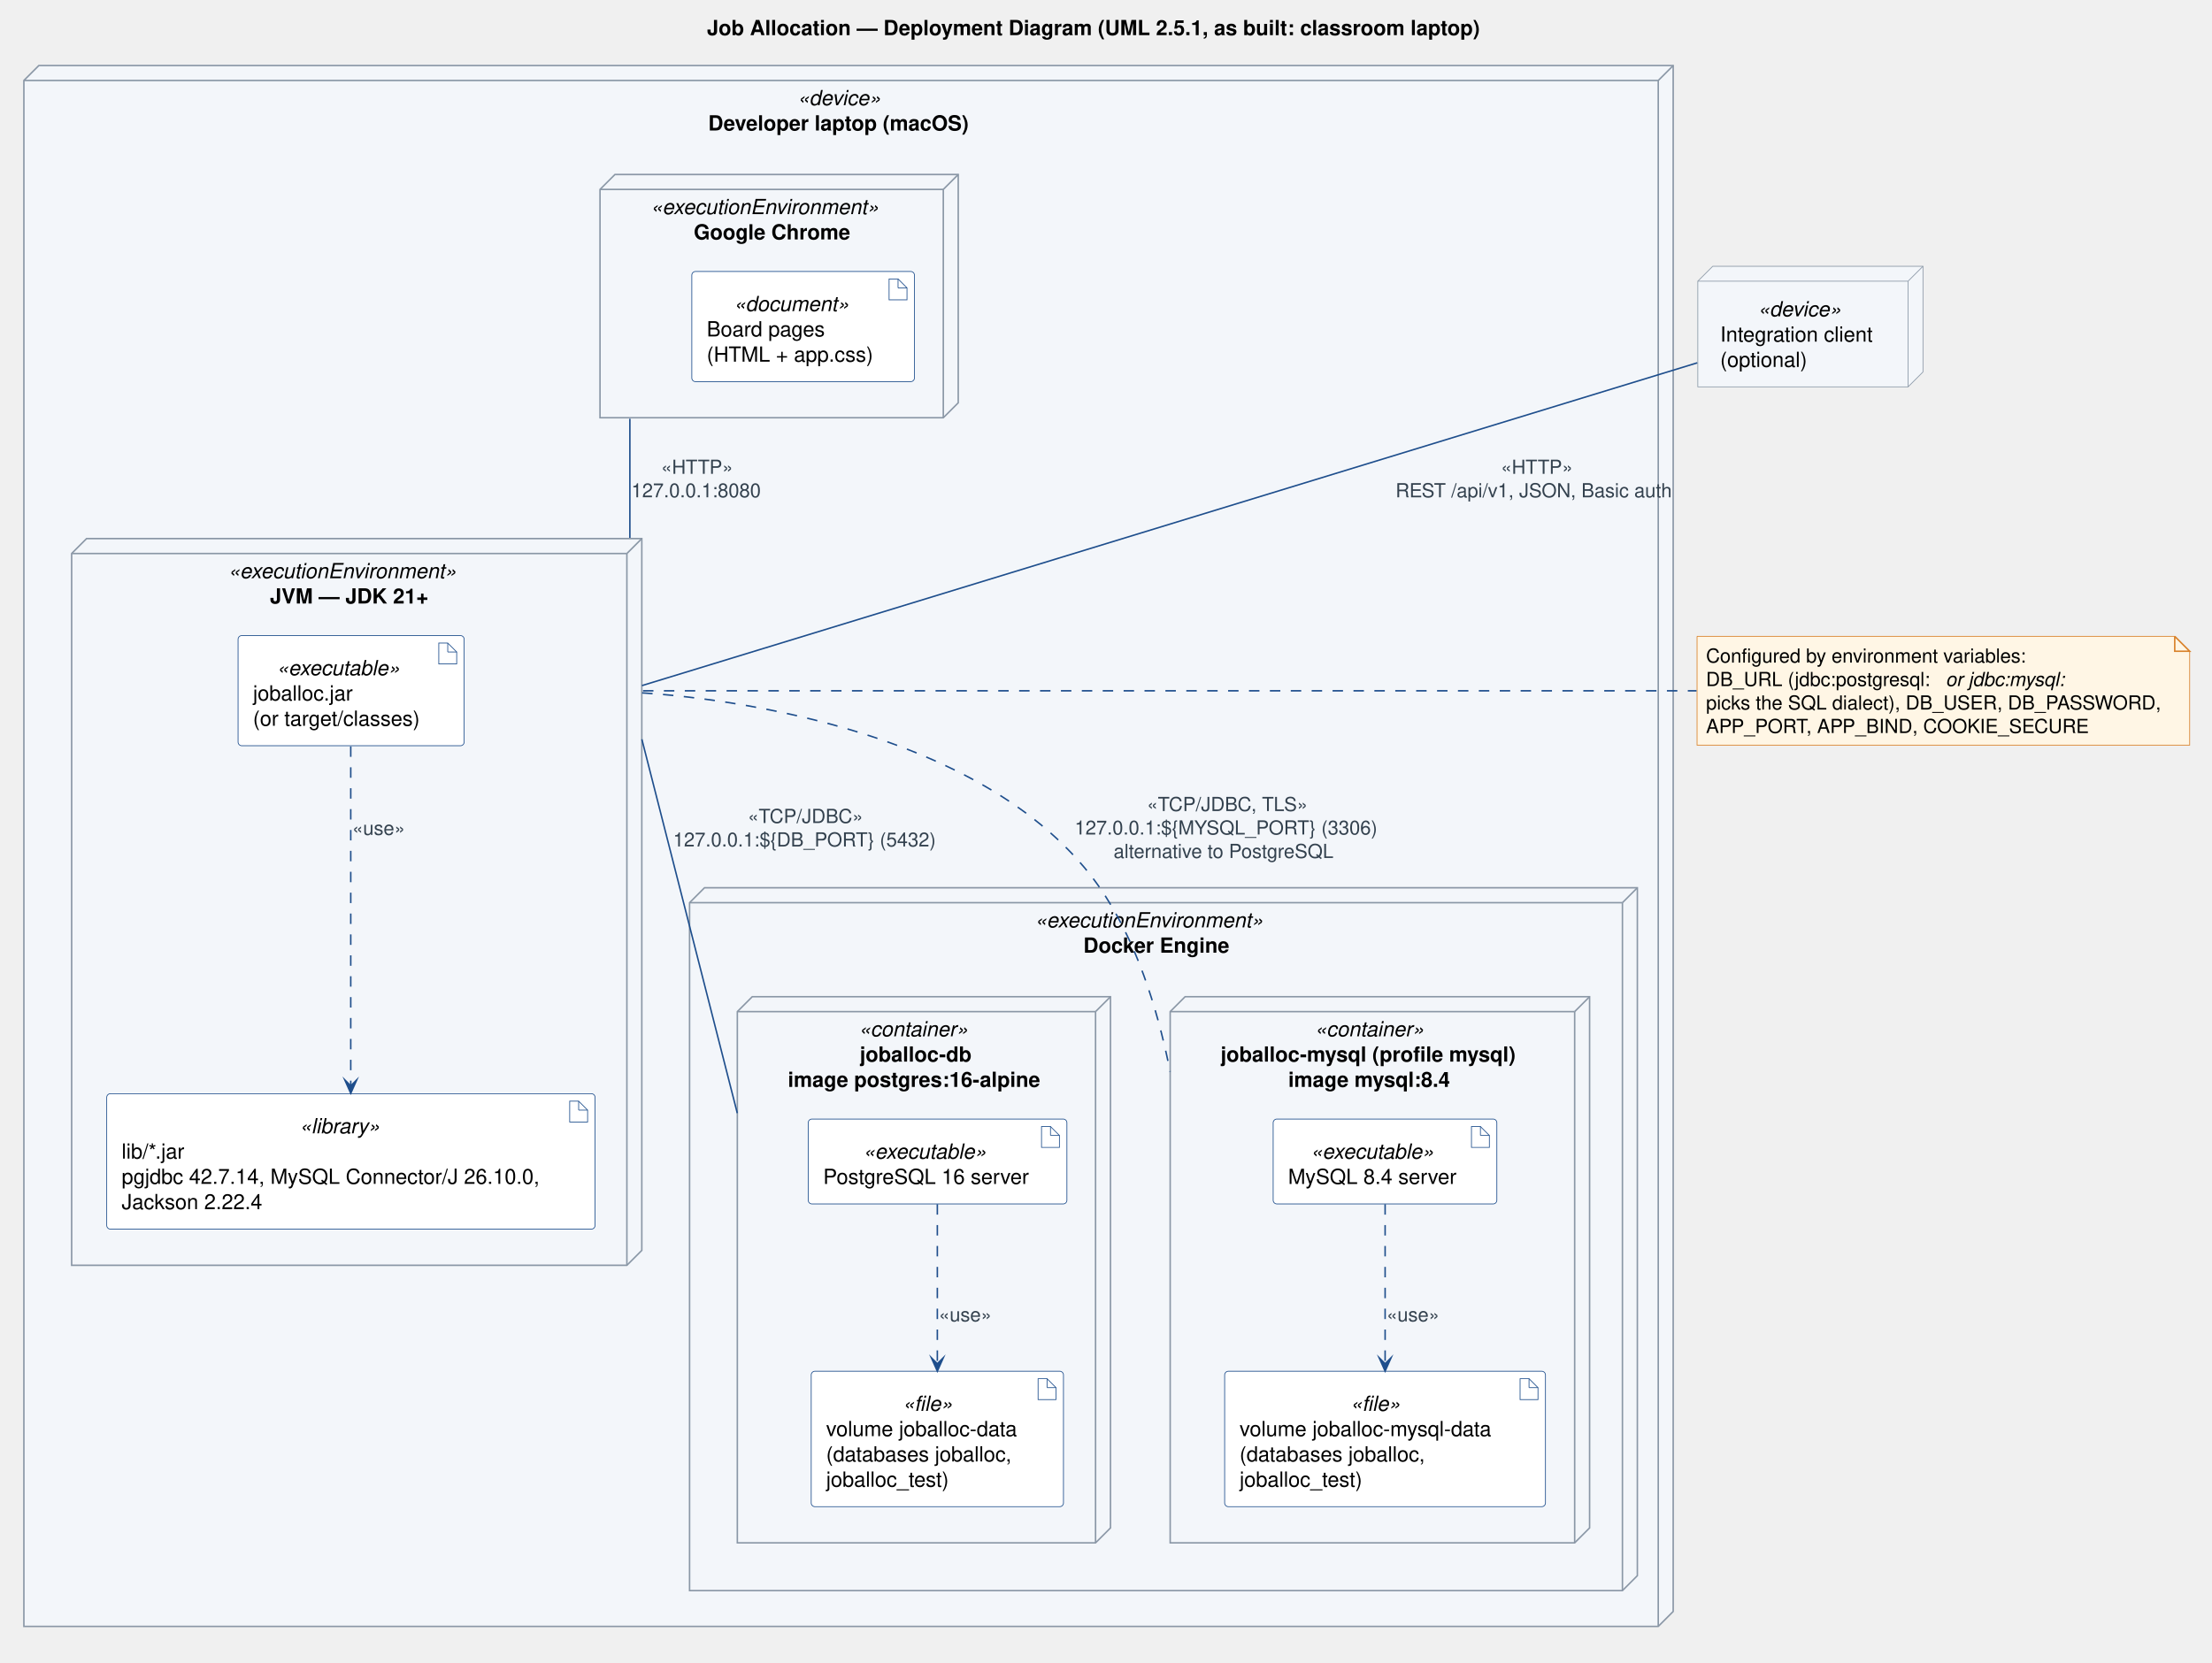
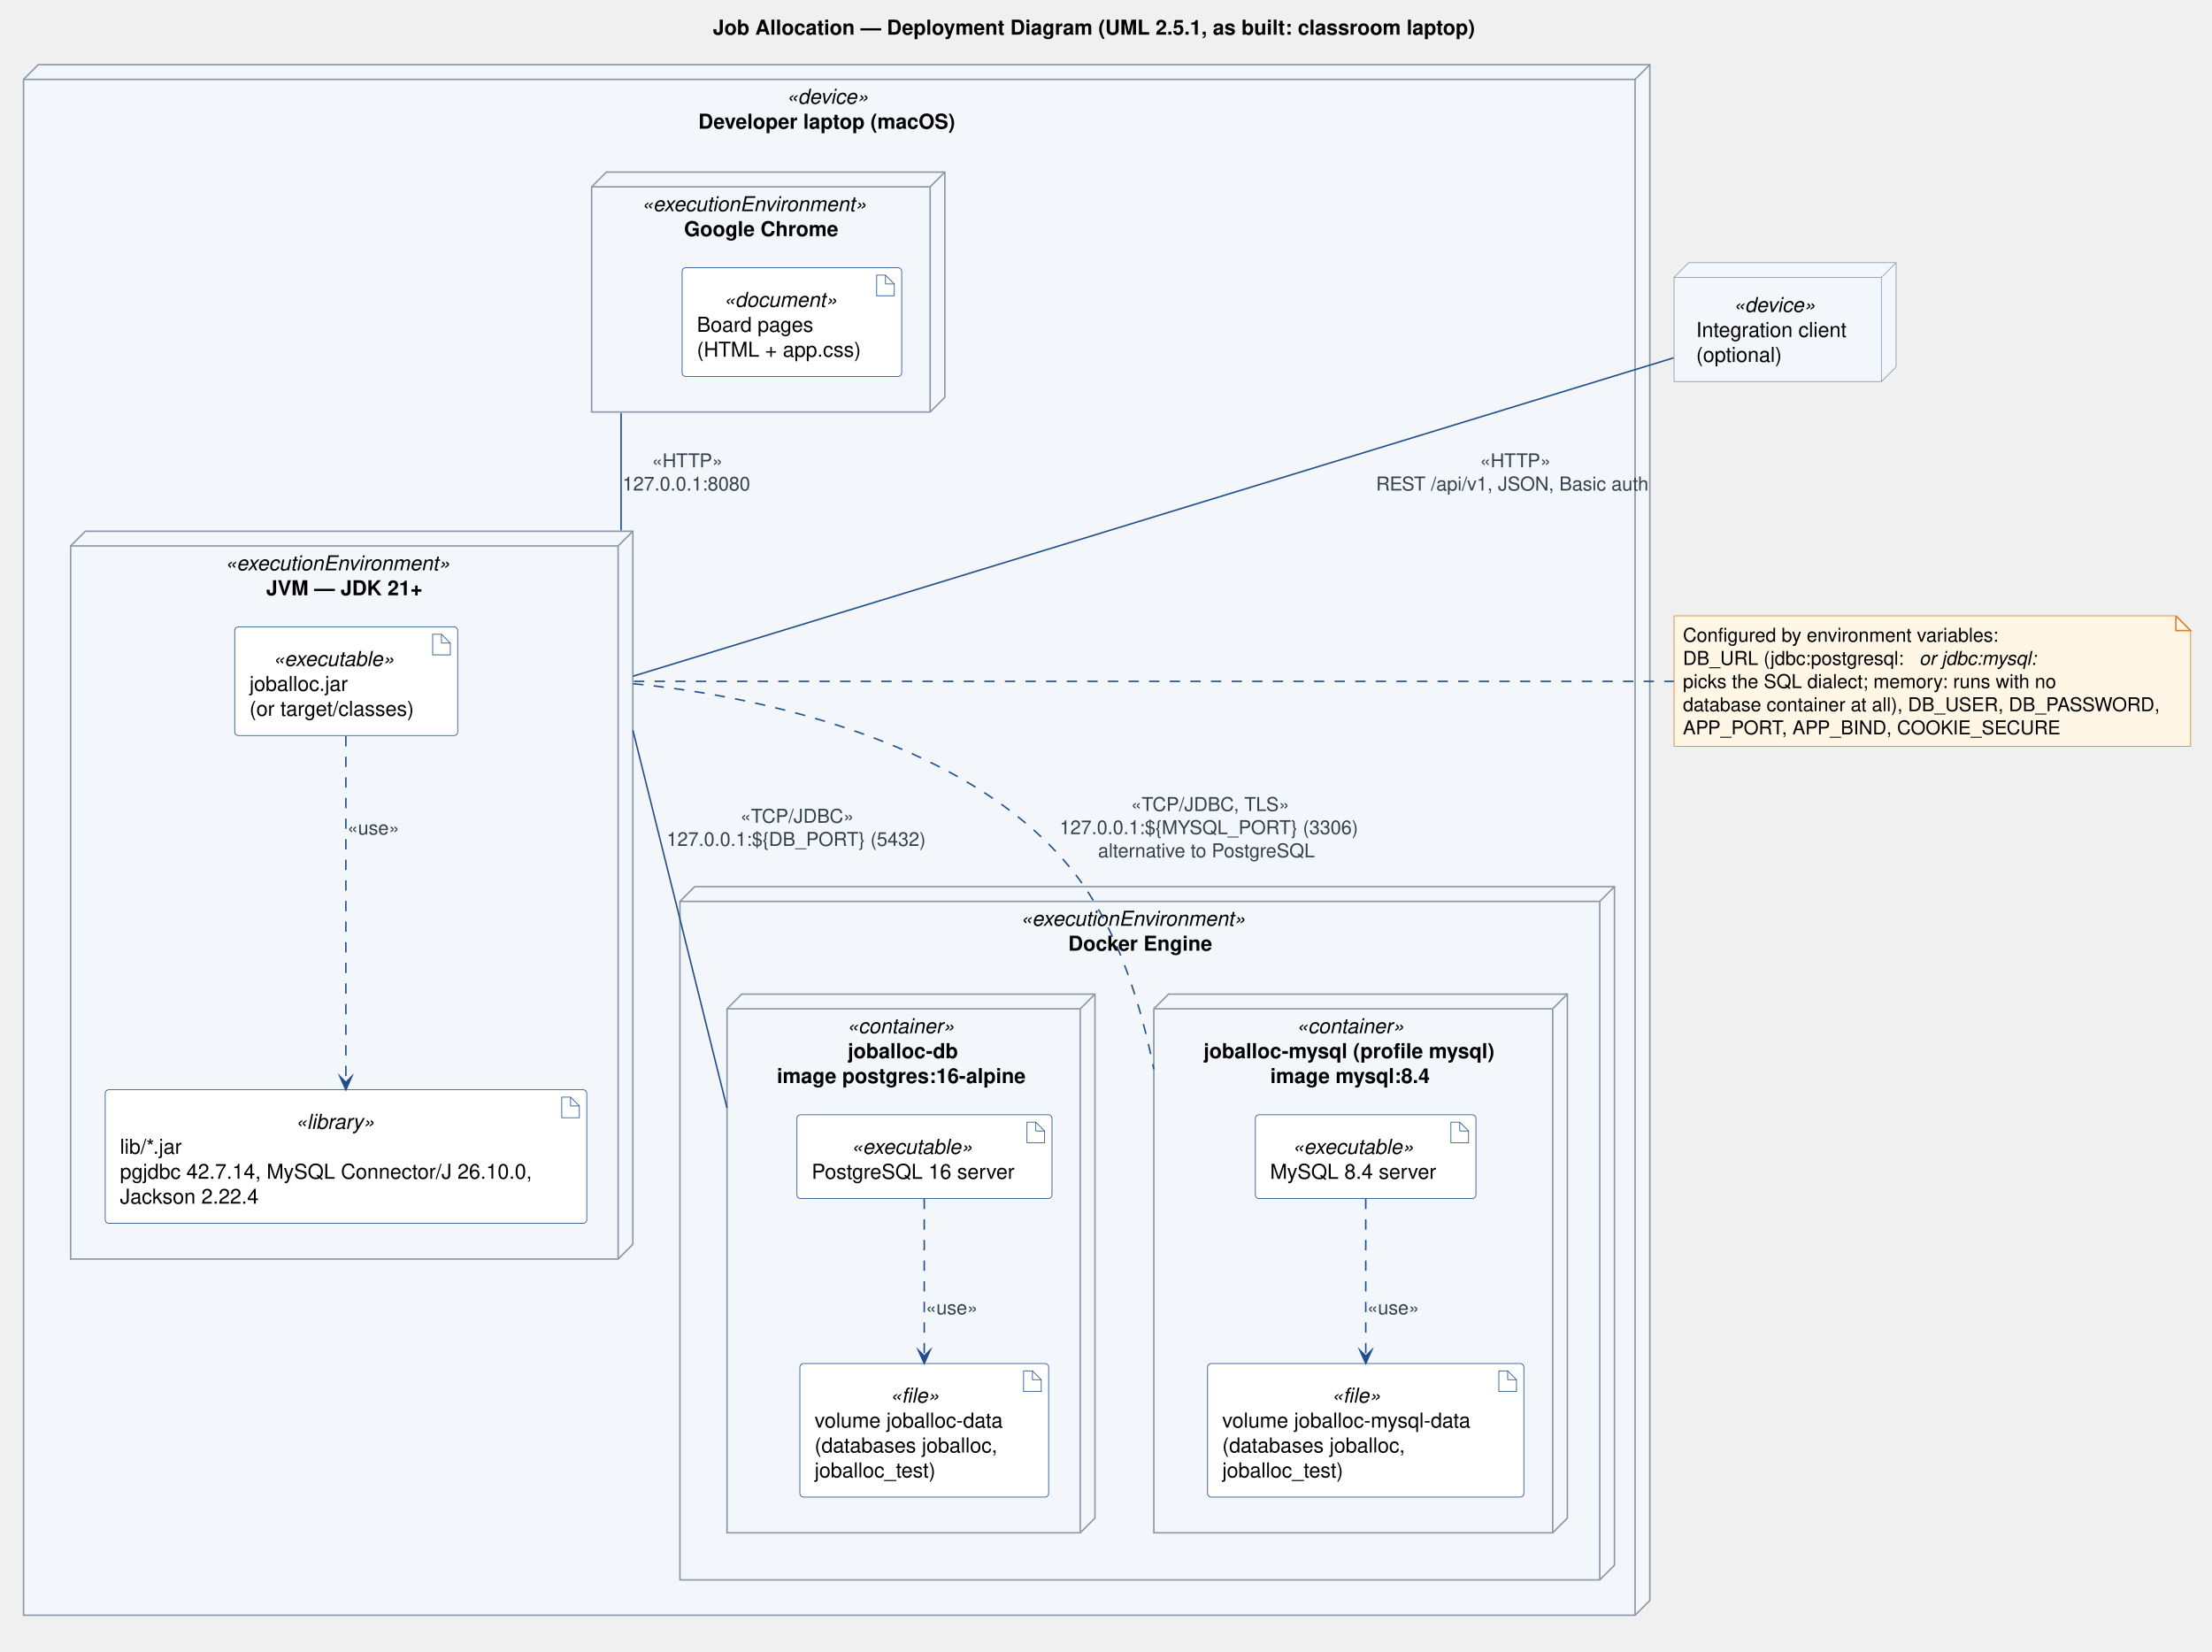
- <svg xmlns="http://www.w3.org/2000/svg" version="1.1" data-diagram-type="DESCRIPTION" style="width:1482px;height:1114px;background:#FFFFFF;" width="1482px" height="1114px" viewBox="0 0 1482 1114" zoomAndPan="magnify" preserveAspectRatio="none" contentStyleType="text/css">
+ <svg xmlns="http://www.w3.org/2000/svg" version="1.1" data-diagram-type="DESCRIPTION" style="width:1503px;height:1122px;background:#FFFFFF;" width="1503px" height="1122px" viewBox="0 0 1503 1122" zoomAndPan="magnify" preserveAspectRatio="none" contentStyleType="text/css">
  <defs />
  <g font-family="sans-serif" lengthAdjust="spacing">
    <g class="title" data-source-line="5">
-       <text x="473.64" y="23.563" fill="#000" font-size="14" textLength="527.755" font-weight="700" font-family="Helvetica">Job Allocation — Deployment Diagram (UML 2.5.1, as built: classroom laptop)</text>
+       <text x="484.351" y="23.563" fill="#000" font-size="14" textLength="527.755" font-weight="700" font-family="Helvetica">Job Allocation — Deployment Diagram (UML 2.5.1, as built: classroom laptop)</text>
    </g>
    <g class="cluster" data-qualified-name="MAC" id="ent0001" data-source-line="7">
-       <polygon points="16,53.939,26,43.939,1121,43.939,1121,1079.939,1111,1089.939,16,1089.939,16,53.939" fill="#F3F6FA" style="stroke:#8A97A6;stroke-width:1;stroke-linejoin:miter;stroke-miterlimit:10;" />
+       <polygon points="16,53.939,26,43.939,1121,43.939,1121,1087.439,1111,1097.439,16,1097.439,16,53.939" fill="#F3F6FA" style="stroke:#8A97A6;stroke-width:1;stroke-linejoin:miter;stroke-miterlimit:10;" />
      <line x1="1111" y1="53.939" x2="1121" y2="43.939" style="stroke:#8A97A6;stroke-width:1;" />
      <line x1="16" y1="53.939" x2="1111" y2="53.939" style="stroke:#8A97A6;stroke-width:1;" />
-       <line x1="1111" y1="53.939" x2="1111" y2="1089.939" style="stroke:#8A97A6;stroke-width:1;" />
+       <line x1="1111" y1="53.939" x2="1111" y2="1097.439" style="stroke:#8A97A6;stroke-width:1;" />
      <text x="534.357" y="70.502" fill="#000" font-size="14" textLength="60.286" font-style="italic" font-family="Helvetica">«device»</text>
      <text x="474.501" y="87.441" fill="#000" font-size="14" textLength="179.997" font-weight="700" font-family="Helvetica">Developer laptop (macOS)</text>
    </g>
    <g class="cluster" data-qualified-name="MAC.BROWSER" id="ent0002" data-source-line="8">
      <polygon points="402,126.939,412,116.939,642,116.939,642,269.939,632,279.939,402,279.939,402,126.939" fill="#F3F6FA" style="stroke:#8A97A6;stroke-width:1;stroke-linejoin:miter;stroke-miterlimit:10;" />
      <line x1="632" y1="126.939" x2="642" y2="116.939" style="stroke:#8A97A6;stroke-width:1;" />
      <line x1="402" y1="126.939" x2="632" y2="126.939" style="stroke:#8A97A6;stroke-width:1;" />
      <line x1="632" y1="126.939" x2="632" y2="279.939" style="stroke:#8A97A6;stroke-width:1;" />
      <text x="435.921" y="143.502" fill="#000" font-size="14" textLength="164.158" font-style="italic" font-family="Helvetica">«executionEnvironment»</text>
      <text x="464.775" y="160.441" fill="#000" font-size="14" textLength="106.449" font-weight="700" font-family="Helvetica">Google Chrome</text>
    </g>
    <g class="cluster" data-qualified-name="MAC.JVM" id="ent0004" data-source-line="11">
-       <polygon points="48,370.939,58,360.939,430,360.939,430,837.939,420,847.939,48,847.939,48,370.939" fill="#F3F6FA" style="stroke:#8A97A6;stroke-width:1;stroke-linejoin:miter;stroke-miterlimit:10;" />
+       <polygon points="48,370.939,58,360.939,430,360.939,430,845.439,420,855.439,48,855.439,48,370.939" fill="#F3F6FA" style="stroke:#8A97A6;stroke-width:1;stroke-linejoin:miter;stroke-miterlimit:10;" />
      <line x1="420" y1="370.939" x2="430" y2="360.939" style="stroke:#8A97A6;stroke-width:1;" />
      <line x1="48" y1="370.939" x2="420" y2="370.939" style="stroke:#8A97A6;stroke-width:1;" />
-       <line x1="420" y1="370.939" x2="420" y2="847.939" style="stroke:#8A97A6;stroke-width:1;" />
+       <line x1="420" y1="370.939" x2="420" y2="855.439" style="stroke:#8A97A6;stroke-width:1;" />
      <text x="152.921" y="387.502" fill="#000" font-size="14" textLength="164.158" font-style="italic" font-family="Helvetica">«executionEnvironment»</text>
      <text x="180.829" y="404.441" fill="#000" font-size="14" textLength="108.343" font-weight="700" font-family="Helvetica">JVM — JDK 21+</text>
    </g>
    <g class="cluster" data-qualified-name="MAC.DOCKER" id="ent0008" data-source-line="16">
-       <polygon points="462,604.939,472,594.939,1097,594.939,1097,1055.939,1087,1065.939,462,1065.939,462,604.939" fill="#F3F6FA" style="stroke:#8A97A6;stroke-width:1;stroke-linejoin:miter;stroke-miterlimit:10;" />
-       <line x1="1087" y1="604.939" x2="1097" y2="594.939" style="stroke:#8A97A6;stroke-width:1;" />
-       <line x1="462" y1="604.939" x2="1087" y2="604.939" style="stroke:#8A97A6;stroke-width:1;" />
-       <line x1="1087" y1="604.939" x2="1087" y2="1065.939" style="stroke:#8A97A6;stroke-width:1;" />
-       <text x="693.421" y="621.502" fill="#000" font-size="14" textLength="164.158" font-style="italic" font-family="Helvetica">«executionEnvironment»</text>
-       <text x="725.837" y="638.441" fill="#000" font-size="14" textLength="99.326" font-weight="700" font-family="Helvetica">Docker Engine</text>
+       <polygon points="462,612.439,472,602.439,1097,602.439,1097,1063.439,1087,1073.439,462,1073.439,462,612.439" fill="#F3F6FA" style="stroke:#8A97A6;stroke-width:1;stroke-linejoin:miter;stroke-miterlimit:10;" />
+       <line x1="1087" y1="612.439" x2="1097" y2="602.439" style="stroke:#8A97A6;stroke-width:1;" />
+       <line x1="462" y1="612.439" x2="1087" y2="612.439" style="stroke:#8A97A6;stroke-width:1;" />
+       <line x1="1087" y1="612.439" x2="1087" y2="1073.439" style="stroke:#8A97A6;stroke-width:1;" />
+       <text x="693.421" y="629.002" fill="#000" font-size="14" textLength="164.158" font-style="italic" font-family="Helvetica">«executionEnvironment»</text>
+       <text x="725.837" y="645.941" fill="#000" font-size="14" textLength="99.326" font-weight="700" font-family="Helvetica">Docker Engine</text>
    </g>
    <g class="cluster" data-qualified-name="MAC.DOCKER.PGC" id="ent0009" data-source-line="17">
-       <polygon points="494,677.939,504,667.939,744,667.939,744,1023.939,734,1033.939,494,1033.939,494,677.939" fill="#F3F6FA" style="stroke:#8A97A6;stroke-width:1;stroke-linejoin:miter;stroke-miterlimit:10;" />
-       <line x1="734" y1="677.939" x2="744" y2="667.939" style="stroke:#8A97A6;stroke-width:1;" />
-       <line x1="494" y1="677.939" x2="734" y2="677.939" style="stroke:#8A97A6;stroke-width:1;" />
-       <line x1="734" y1="677.939" x2="734" y2="1033.939" style="stroke:#8A97A6;stroke-width:1;" />
-       <text x="575.399" y="694.502" fill="#000" font-size="14" textLength="79.201" font-style="italic" font-family="Helvetica">«container»</text>
-       <text x="576.028" y="711.441" fill="#000" font-size="14" textLength="77.943" font-weight="700" font-family="Helvetica">joballoc-db</text>
-       <text x="527.873" y="728.381" fill="#000" font-size="14" textLength="174.255" font-weight="700" font-family="Helvetica">image postgres:16-alpine</text>
+       <polygon points="494,685.439,504,675.439,744,675.439,744,1031.439,734,1041.439,494,1041.439,494,685.439" fill="#F3F6FA" style="stroke:#8A97A6;stroke-width:1;stroke-linejoin:miter;stroke-miterlimit:10;" />
+       <line x1="734" y1="685.439" x2="744" y2="675.439" style="stroke:#8A97A6;stroke-width:1;" />
+       <line x1="494" y1="685.439" x2="734" y2="685.439" style="stroke:#8A97A6;stroke-width:1;" />
+       <line x1="734" y1="685.439" x2="734" y2="1041.439" style="stroke:#8A97A6;stroke-width:1;" />
+       <text x="575.399" y="702.002" fill="#000" font-size="14" textLength="79.201" font-style="italic" font-family="Helvetica">«container»</text>
+       <text x="576.028" y="718.941" fill="#000" font-size="14" textLength="77.943" font-weight="700" font-family="Helvetica">joballoc-db</text>
+       <text x="527.873" y="735.881" fill="#000" font-size="14" textLength="174.255" font-weight="700" font-family="Helvetica">image postgres:16-alpine</text>
    </g>
    <g class="cluster" data-qualified-name="MAC.DOCKER.MYC" id="ent0013" data-source-line="22">
-       <polygon points="784,677.939,794,667.939,1065,667.939,1065,1023.939,1055,1033.939,784,1033.939,784,677.939" fill="#F3F6FA" style="stroke:#8A97A6;stroke-width:1;stroke-linejoin:miter;stroke-miterlimit:10;" />
-       <line x1="1055" y1="677.939" x2="1065" y2="667.939" style="stroke:#8A97A6;stroke-width:1;" />
-       <line x1="784" y1="677.939" x2="1055" y2="677.939" style="stroke:#8A97A6;stroke-width:1;" />
-       <line x1="1055" y1="677.939" x2="1055" y2="1033.939" style="stroke:#8A97A6;stroke-width:1;" />
-       <text x="880.899" y="694.502" fill="#000" font-size="14" textLength="79.201" font-style="italic" font-family="Helvetica">«container»</text>
-       <text x="817.79" y="711.441" fill="#000" font-size="14" textLength="205.42" font-weight="700" font-family="Helvetica">joballoc-mysql (profile mysql)</text>
-       <text x="863.102" y="728.381" fill="#000" font-size="14" textLength="114.796" font-weight="700" font-family="Helvetica">image mysql:8.4</text>
+       <polygon points="784,685.439,794,675.439,1065,675.439,1065,1031.439,1055,1041.439,784,1041.439,784,685.439" fill="#F3F6FA" style="stroke:#8A97A6;stroke-width:1;stroke-linejoin:miter;stroke-miterlimit:10;" />
+       <line x1="1055" y1="685.439" x2="1065" y2="675.439" style="stroke:#8A97A6;stroke-width:1;" />
+       <line x1="784" y1="685.439" x2="1055" y2="685.439" style="stroke:#8A97A6;stroke-width:1;" />
+       <line x1="1055" y1="685.439" x2="1055" y2="1041.439" style="stroke:#8A97A6;stroke-width:1;" />
+       <text x="880.899" y="702.002" fill="#000" font-size="14" textLength="79.201" font-style="italic" font-family="Helvetica">«container»</text>
+       <text x="817.79" y="718.941" fill="#000" font-size="14" textLength="205.42" font-weight="700" font-family="Helvetica">joballoc-mysql (profile mysql)</text>
+       <text x="863.102" y="735.881" fill="#000" font-size="14" textLength="114.796" font-weight="700" font-family="Helvetica">image mysql:8.4</text>
    </g>
    <g class="entity" data-qualified-name="MAC.BROWSER.PAGES" id="ent0003" data-source-line="9">
      <rect x="463.5" y="181.939" width="149.171" height="73.818" fill="#FFF" style="stroke:#1E4E8C;stroke-width:0.5;" rx="2.5" ry="2.5" />
      <polygon points="595.671,186.939,595.671,200.939,607.671,200.939,607.671,192.939,601.671,186.939,595.671,186.939" fill="#FFF" style="stroke:#1E4E8C;stroke-width:0.5;stroke-linejoin:miter;stroke-miterlimit:10;" />
      <line x1="601.671" y1="186.939" x2="601.671" y2="192.939" style="stroke:#1E4E8C;stroke-width:0.5;" />
      <line x1="607.671" y1="192.939" x2="601.671" y2="192.939" style="stroke:#1E4E8C;stroke-width:0.5;" />
      <text x="491.694" y="208.502" fill="#000" font-size="14" textLength="82.783" font-style="italic" font-family="Helvetica">«document»</text>
      <text x="473.5" y="225.441" fill="#000" font-size="14" textLength="83.768" font-family="Helvetica">Board pages</text>
      <text x="473.5" y="242.381" fill="#000" font-size="14" textLength="119.171" font-family="Helvetica">(HTML + app.css)</text>
    </g>
    <g class="entity" data-qualified-name="MAC.JVM.JAR" id="ent0005" data-source-line="12">
      <rect x="159.5" y="425.939" width="151.481" height="73.818" fill="#FFF" style="stroke:#1E4E8C;stroke-width:0.5;" rx="2.5" ry="2.5" />
      <polygon points="293.981,430.939,293.981,444.939,305.981,444.939,305.981,436.939,299.981,430.939,293.981,430.939" fill="#FFF" style="stroke:#1E4E8C;stroke-width:0.5;stroke-linejoin:miter;stroke-miterlimit:10;" />
      <line x1="299.981" y1="430.939" x2="299.981" y2="436.939" style="stroke:#1E4E8C;stroke-width:0.5;" />
      <line x1="305.981" y1="436.939" x2="299.981" y2="436.939" style="stroke:#1E4E8C;stroke-width:0.5;" />
      <text x="185.448" y="452.502" fill="#000" font-size="14" textLength="89.585" font-style="italic" font-family="Helvetica">«executable»</text>
      <text x="169.5" y="469.441" fill="#000" font-size="14" textLength="71.948" font-family="Helvetica">joballoc.jar</text>
      <text x="169.5" y="486.381" fill="#000" font-size="14" textLength="121.481" font-family="Helvetica">(or target/classes)</text>
    </g>
    <g class="entity" data-qualified-name="MAC.JVM.LIBS" id="ent0006" data-source-line="13">
-       <rect x="71.5" y="732.939" width="327.186" height="90.758" fill="#FFF" style="stroke:#1E4E8C;stroke-width:0.5;" rx="2.5" ry="2.5" />
-       <polygon points="381.686,737.939,381.686,751.939,393.686,751.939,393.686,743.939,387.686,737.939,381.686,737.939" fill="#FFF" style="stroke:#1E4E8C;stroke-width:0.5;stroke-linejoin:miter;stroke-miterlimit:10;" />
-       <line x1="387.686" y1="737.939" x2="387.686" y2="743.939" style="stroke:#1E4E8C;stroke-width:0.5;" />
-       <line x1="393.686" y1="743.939" x2="387.686" y2="743.939" style="stroke:#1E4E8C;stroke-width:0.5;" />
-       <text x="200.743" y="759.502" fill="#000" font-size="14" textLength="58.7" font-style="italic" font-family="Helvetica">«library»</text>
-       <text x="81.5" y="776.441" fill="#000" font-size="14" textLength="47.968" font-family="Helvetica">lib/*.jar</text>
-       <text x="81.5" y="793.381" fill="#000" font-size="14" textLength="297.186" font-family="Helvetica">pgjdbc 42.7.14, MySQL Connector/J 26.10.0,</text>
-       <text x="81.5" y="810.32" fill="#000" font-size="14" textLength="102.252" font-family="Helvetica">Jackson 2.22.4</text>
+       <rect x="71.5" y="740.439" width="327.186" height="90.758" fill="#FFF" style="stroke:#1E4E8C;stroke-width:0.5;" rx="2.5" ry="2.5" />
+       <polygon points="381.686,745.439,381.686,759.439,393.686,759.439,393.686,751.439,387.686,745.439,381.686,745.439" fill="#FFF" style="stroke:#1E4E8C;stroke-width:0.5;stroke-linejoin:miter;stroke-miterlimit:10;" />
+       <line x1="387.686" y1="745.439" x2="387.686" y2="751.439" style="stroke:#1E4E8C;stroke-width:0.5;" />
+       <line x1="393.686" y1="751.439" x2="387.686" y2="751.439" style="stroke:#1E4E8C;stroke-width:0.5;" />
+       <text x="200.743" y="767.002" fill="#000" font-size="14" textLength="58.7" font-style="italic" font-family="Helvetica">«library»</text>
+       <text x="81.5" y="783.941" fill="#000" font-size="14" textLength="47.968" font-family="Helvetica">lib/*.jar</text>
+       <text x="81.5" y="800.881" fill="#000" font-size="14" textLength="297.186" font-family="Helvetica">pgjdbc 42.7.14, MySQL Connector/J 26.10.0,</text>
+       <text x="81.5" y="817.82" fill="#000" font-size="14" textLength="102.252" font-family="Helvetica">Jackson 2.22.4</text>
    </g>
    <g class="entity" data-qualified-name="MAC.DOCKER.PGC.PG" id="ent0010" data-source-line="18">
-       <rect x="541.5" y="749.939" width="173.302" height="56.879" fill="#FFF" style="stroke:#1E4E8C;stroke-width:0.5;" rx="2.5" ry="2.5" />
-       <polygon points="697.802,754.939,697.802,768.939,709.802,768.939,709.802,760.939,703.802,754.939,697.802,754.939" fill="#FFF" style="stroke:#1E4E8C;stroke-width:0.5;stroke-linejoin:miter;stroke-miterlimit:10;" />
-       <line x1="703.802" y1="754.939" x2="703.802" y2="760.939" style="stroke:#1E4E8C;stroke-width:0.5;" />
-       <line x1="709.802" y1="760.939" x2="703.802" y2="760.939" style="stroke:#1E4E8C;stroke-width:0.5;" />
-       <text x="578.358" y="776.502" fill="#000" font-size="14" textLength="89.585" font-style="italic" font-family="Helvetica">«executable»</text>
-       <text x="551.5" y="793.441" fill="#000" font-size="14" textLength="143.302" font-family="Helvetica">PostgreSQL 16 server</text>
+       <rect x="541.5" y="757.439" width="173.302" height="56.879" fill="#FFF" style="stroke:#1E4E8C;stroke-width:0.5;" rx="2.5" ry="2.5" />
+       <polygon points="697.802,762.439,697.802,776.439,709.802,776.439,709.802,768.439,703.802,762.439,697.802,762.439" fill="#FFF" style="stroke:#1E4E8C;stroke-width:0.5;stroke-linejoin:miter;stroke-miterlimit:10;" />
+       <line x1="703.802" y1="762.439" x2="703.802" y2="768.439" style="stroke:#1E4E8C;stroke-width:0.5;" />
+       <line x1="709.802" y1="768.439" x2="703.802" y2="768.439" style="stroke:#1E4E8C;stroke-width:0.5;" />
+       <text x="578.358" y="784.002" fill="#000" font-size="14" textLength="89.585" font-style="italic" font-family="Helvetica">«executable»</text>
+       <text x="551.5" y="800.941" fill="#000" font-size="14" textLength="143.302" font-family="Helvetica">PostgreSQL 16 server</text>
    </g>
    <g class="entity" data-qualified-name="MAC.DOCKER.PGC.VOL" id="ent0011" data-source-line="19">
-       <rect x="543.5" y="918.939" width="169.002" height="90.758" fill="#FFF" style="stroke:#1E4E8C;stroke-width:0.5;" rx="2.5" ry="2.5" />
-       <polygon points="695.502,923.939,695.502,937.939,707.502,937.939,707.502,929.939,701.502,923.939,695.502,923.939" fill="#FFF" style="stroke:#1E4E8C;stroke-width:0.5;stroke-linejoin:miter;stroke-miterlimit:10;" />
-       <line x1="701.502" y1="923.939" x2="701.502" y2="929.939" style="stroke:#1E4E8C;stroke-width:0.5;" />
-       <line x1="707.502" y1="929.939" x2="701.502" y2="929.939" style="stroke:#1E4E8C;stroke-width:0.5;" />
-       <text x="604.807" y="945.502" fill="#000" font-size="14" textLength="36.388" font-style="italic" font-family="Helvetica">«file»</text>
-       <text x="553.5" y="962.441" fill="#000" font-size="14" textLength="139.002" font-family="Helvetica">volume joballoc-data</text>
-       <text x="553.5" y="979.381" fill="#000" font-size="14" textLength="132.72" font-family="Helvetica">(databases joballoc,</text>
-       <text x="553.5" y="996.32" fill="#000" font-size="14" textLength="87.596" font-family="Helvetica">joballoc_test)</text>
+       <rect x="543.5" y="926.439" width="169.002" height="90.758" fill="#FFF" style="stroke:#1E4E8C;stroke-width:0.5;" rx="2.5" ry="2.5" />
+       <polygon points="695.502,931.439,695.502,945.439,707.502,945.439,707.502,937.439,701.502,931.439,695.502,931.439" fill="#FFF" style="stroke:#1E4E8C;stroke-width:0.5;stroke-linejoin:miter;stroke-miterlimit:10;" />
+       <line x1="701.502" y1="931.439" x2="701.502" y2="937.439" style="stroke:#1E4E8C;stroke-width:0.5;" />
+       <line x1="707.502" y1="937.439" x2="701.502" y2="937.439" style="stroke:#1E4E8C;stroke-width:0.5;" />
+       <text x="604.807" y="953.002" fill="#000" font-size="14" textLength="36.388" font-style="italic" font-family="Helvetica">«file»</text>
+       <text x="553.5" y="969.941" fill="#000" font-size="14" textLength="139.002" font-family="Helvetica">volume joballoc-data</text>
+       <text x="553.5" y="986.881" fill="#000" font-size="14" textLength="132.72" font-family="Helvetica">(databases joballoc,</text>
+       <text x="553.5" y="1003.82" fill="#000" font-size="14" textLength="87.596" font-family="Helvetica">joballoc_test)</text>
    </g>
    <g class="entity" data-qualified-name="MAC.DOCKER.MYC.MY" id="ent0014" data-source-line="23">
-       <rect x="853" y="749.939" width="149.854" height="56.879" fill="#FFF" style="stroke:#1E4E8C;stroke-width:0.5;" rx="2.5" ry="2.5" />
-       <polygon points="985.854,754.939,985.854,768.939,997.854,768.939,997.854,760.939,991.854,754.939,985.854,754.939" fill="#FFF" style="stroke:#1E4E8C;stroke-width:0.5;stroke-linejoin:miter;stroke-miterlimit:10;" />
-       <line x1="991.854" y1="754.939" x2="991.854" y2="760.939" style="stroke:#1E4E8C;stroke-width:0.5;" />
-       <line x1="997.854" y1="760.939" x2="991.854" y2="760.939" style="stroke:#1E4E8C;stroke-width:0.5;" />
-       <text x="878.135" y="776.502" fill="#000" font-size="14" textLength="89.585" font-style="italic" font-family="Helvetica">«executable»</text>
-       <text x="863" y="793.441" fill="#000" font-size="14" textLength="119.854" font-family="Helvetica">MySQL 8.4 server</text>
+       <rect x="853" y="757.439" width="149.854" height="56.879" fill="#FFF" style="stroke:#1E4E8C;stroke-width:0.5;" rx="2.5" ry="2.5" />
+       <polygon points="985.854,762.439,985.854,776.439,997.854,776.439,997.854,768.439,991.854,762.439,985.854,762.439" fill="#FFF" style="stroke:#1E4E8C;stroke-width:0.5;stroke-linejoin:miter;stroke-miterlimit:10;" />
+       <line x1="991.854" y1="762.439" x2="991.854" y2="768.439" style="stroke:#1E4E8C;stroke-width:0.5;" />
+       <line x1="997.854" y1="768.439" x2="991.854" y2="768.439" style="stroke:#1E4E8C;stroke-width:0.5;" />
+       <text x="878.135" y="784.002" fill="#000" font-size="14" textLength="89.585" font-style="italic" font-family="Helvetica">«executable»</text>
+       <text x="863" y="800.941" fill="#000" font-size="14" textLength="119.854" font-family="Helvetica">MySQL 8.4 server</text>
    </g>
    <g class="entity" data-qualified-name="MAC.DOCKER.MYC.MYVOL" id="ent0015" data-source-line="24">
-       <rect x="820.5" y="918.939" width="214.926" height="90.758" fill="#FFF" style="stroke:#1E4E8C;stroke-width:0.5;" rx="2.5" ry="2.5" />
-       <polygon points="1018.426,923.939,1018.426,937.939,1030.426,937.939,1030.426,929.939,1024.426,923.939,1018.426,923.939" fill="#FFF" style="stroke:#1E4E8C;stroke-width:0.5;stroke-linejoin:miter;stroke-miterlimit:10;" />
-       <line x1="1024.426" y1="923.939" x2="1024.426" y2="929.939" style="stroke:#1E4E8C;stroke-width:0.5;" />
-       <line x1="1030.426" y1="929.939" x2="1024.426" y2="929.939" style="stroke:#1E4E8C;stroke-width:0.5;" />
-       <text x="904.769" y="945.502" fill="#000" font-size="14" textLength="36.388" font-style="italic" font-family="Helvetica">«file»</text>
-       <text x="830.5" y="962.441" fill="#000" font-size="14" textLength="184.926" font-family="Helvetica">volume joballoc-mysql-data</text>
-       <text x="830.5" y="979.381" fill="#000" font-size="14" textLength="132.72" font-family="Helvetica">(databases joballoc,</text>
-       <text x="830.5" y="996.32" fill="#000" font-size="14" textLength="87.596" font-family="Helvetica">joballoc_test)</text>
+       <rect x="820.5" y="926.439" width="214.926" height="90.758" fill="#FFF" style="stroke:#1E4E8C;stroke-width:0.5;" rx="2.5" ry="2.5" />
+       <polygon points="1018.426,931.439,1018.426,945.439,1030.426,945.439,1030.426,937.439,1024.426,931.439,1018.426,931.439" fill="#FFF" style="stroke:#1E4E8C;stroke-width:0.5;stroke-linejoin:miter;stroke-miterlimit:10;" />
+       <line x1="1024.426" y1="931.439" x2="1024.426" y2="937.439" style="stroke:#1E4E8C;stroke-width:0.5;" />
+       <line x1="1030.426" y1="937.439" x2="1024.426" y2="937.439" style="stroke:#1E4E8C;stroke-width:0.5;" />
+       <text x="904.769" y="953.002" fill="#000" font-size="14" textLength="36.388" font-style="italic" font-family="Helvetica">«file»</text>
+       <text x="830.5" y="969.941" fill="#000" font-size="14" textLength="184.926" font-family="Helvetica">volume joballoc-mysql-data</text>
+       <text x="830.5" y="986.881" fill="#000" font-size="14" textLength="132.72" font-family="Helvetica">(databases joballoc,</text>
+       <text x="830.5" y="1003.82" fill="#000" font-size="14" textLength="87.596" font-family="Helvetica">joballoc_test)</text>
    </g>
    <g class="entity" data-qualified-name="CLIENT" id="ent0017" data-source-line="29">
      <polygon points="1137.5,188.439,1147.5,178.439,1288.358,178.439,1288.358,249.258,1278.358,259.258,1137.5,259.258,1137.5,188.439" fill="#F3F6FA" style="stroke:#8A97A6;stroke-width:0.5;stroke-linejoin:miter;stroke-miterlimit:10;" />
      <line x1="1278.358" y1="188.439" x2="1288.358" y2="178.439" style="stroke:#8A97A6;stroke-width:0.5;" />
      <line x1="1137.5" y1="188.439" x2="1278.358" y2="188.439" style="stroke:#8A97A6;stroke-width:0.5;" />
      <line x1="1278.358" y1="188.439" x2="1278.358" y2="259.258" style="stroke:#8A97A6;stroke-width:0.5;" />
      <text x="1177.786" y="212.002" fill="#000" font-size="14" textLength="60.286" font-style="italic" font-family="Helvetica">«device»</text>
      <text x="1152.5" y="228.941" fill="#000" font-size="14" textLength="110.858" font-family="Helvetica">Integration client</text>
      <text x="1152.5" y="245.881" fill="#000" font-size="14" textLength="63.068" font-family="Helvetica">(optional)</text>
    </g>
    <g class="entity" data-qualified-name="GMN22" id="ent0023" data-source-line="37">
-       <path d="M1137,426.439 L1137,499.357 L1467.036,499.357 L1467.036,436.439 L1457.036,426.439 L1137,426.439" style="stroke:#D9822B;stroke-width:0.5;" fill="#FFF6E5" />
-       <path d="M1457.036,426.439 L1457.036,436.439 L1467.036,436.439 L1457.036,426.439" style="stroke:#D9822B;stroke-width:1;" fill="#FFF6E5" />
-       <text x="1143" y="444.033" fill="#000" font-size="13" textLength="231.486" font-family="Helvetica">Configured by environment variables:</text>
-       <text x="1143" y="459.763" fill="#000" font-size="13" textLength="156.876" font-family="Helvetica">DB_URL (jdbc:postgresql:</text>
-       <text x="1303.532" y="459.763" fill="#000" font-size="13" textLength="87.026" font-style="italic" font-family="Helvetica">or jdbc:mysql:</text>
-       <text x="1143" y="475.492" fill="#000" font-size="13" textLength="309.036" font-family="Helvetica">picks the SQL dialect), DB_USER, DB_PASSWORD,</text>
-       <text x="1143" y="491.222" fill="#000" font-size="13" textLength="250.834" font-family="Helvetica">APP_PORT, APP_BIND, COOKIE_SECURE</text>
+       <path d="M1137.5,418.439 L1137.5,507.087 L1488.458,507.087 L1488.458,428.439 L1478.458,418.439 L1137.5,418.439" style="stroke:#D9822B;stroke-width:0.5;" fill="#FFF6E5" />
+       <path d="M1478.458,418.439 L1478.458,428.439 L1488.458,428.439 L1478.458,418.439" style="stroke:#D9822B;stroke-width:1;" fill="#FFF6E5" />
+       <text x="1143.5" y="436.033" fill="#000" font-size="13" textLength="231.486" font-family="Helvetica">Configured by environment variables:</text>
+       <text x="1143.5" y="451.763" fill="#000" font-size="13" textLength="156.876" font-family="Helvetica">DB_URL (jdbc:postgresql:</text>
+       <text x="1304.032" y="451.763" fill="#000" font-size="13" textLength="87.026" font-style="italic" font-family="Helvetica">or jdbc:mysql:</text>
+       <text x="1143.5" y="467.492" fill="#000" font-size="13" textLength="270.436" font-family="Helvetica">picks the SQL dialect; memory: runs with no</text>
+       <text x="1143.5" y="483.222" fill="#000" font-size="13" textLength="329.958" font-family="Helvetica">database container at all), DB_USER, DB_PASSWORD,</text>
+       <text x="1143.5" y="498.951" fill="#000" font-size="13" textLength="250.834" font-family="Helvetica">APP_PORT, APP_BIND, COOKIE_SECURE</text>
    </g>
    <g class="link" data-entity-1="ent0005" data-entity-2="ent0006" id="lnk7" data-source-line="14" data-link-type="dependency">
-       <path d="M235,500.209 C235,557.829 235,665.149 235,727.679" style="stroke:#1E4E8C;stroke-width:1;stroke-dasharray:7,7;" fill="none" id="JAR-to-LIBS" />
-       <polygon points="235,732.679,239,723.679,235,727.679,231,723.679,235,732.679" fill="#1E4E8C" style="stroke:#1E4E8C;stroke-width:1;stroke-linejoin:miter;stroke-miterlimit:10;" />
-       <text x="236" y="559.533" fill="#33414E" font-size="13" textLength="37.273" font-family="Helvetica">«use»</text>
+       <path d="M235,500.139 C235,559.249 235,671.309 235,735.419" style="stroke:#1E4E8C;stroke-width:1;stroke-dasharray:7,7;" fill="none" id="JAR-to-LIBS" />
+       <polygon points="235,740.419,239,731.419,235,735.419,231,731.419,235,740.419" fill="#1E4E8C" style="stroke:#1E4E8C;stroke-width:1;stroke-linejoin:miter;stroke-miterlimit:10;" />
+       <text x="236" y="567.033" fill="#33414E" font-size="13" textLength="37.273" font-family="Helvetica">«use»</text>
    </g>
    <g class="link" data-entity-1="ent0010" data-entity-2="ent0011" id="lnk12" data-source-line="20" data-link-type="dependency">
-       <path d="M628,806.989 C628,836.559 628,878.989 628,913.889" style="stroke:#1E4E8C;stroke-width:1;stroke-dasharray:7,7;" fill="none" id="PG-to-VOL" />
-       <polygon points="628,918.889,632,909.889,628,913.889,624,909.889,628,918.889" fill="#1E4E8C" style="stroke:#1E4E8C;stroke-width:1;stroke-linejoin:miter;stroke-miterlimit:10;" />
-       <text x="629" y="885.533" fill="#33414E" font-size="13" textLength="37.273" font-family="Helvetica">«use»</text>
+       <path d="M628,814.489 C628,844.059 628,886.489 628,921.389" style="stroke:#1E4E8C;stroke-width:1;stroke-dasharray:7,7;" fill="none" id="PG-to-VOL" />
+       <polygon points="628,926.389,632,917.389,628,921.389,624,917.389,628,926.389" fill="#1E4E8C" style="stroke:#1E4E8C;stroke-width:1;stroke-linejoin:miter;stroke-miterlimit:10;" />
+       <text x="629" y="893.033" fill="#33414E" font-size="13" textLength="37.273" font-family="Helvetica">«use»</text>
    </g>
    <g class="link" data-entity-1="ent0014" data-entity-2="ent0015" id="lnk16" data-source-line="25" data-link-type="dependency">
-       <path d="M928,806.989 C928,836.559 928,878.989 928,913.889" style="stroke:#1E4E8C;stroke-width:1;stroke-dasharray:7,7;" fill="none" id="MY-to-MYVOL" />
-       <polygon points="928,918.889,932,909.889,928,913.889,924,909.889,928,918.889" fill="#1E4E8C" style="stroke:#1E4E8C;stroke-width:1;stroke-linejoin:miter;stroke-miterlimit:10;" />
-       <text x="929" y="885.533" fill="#33414E" font-size="13" textLength="37.273" font-family="Helvetica">«use»</text>
+       <path d="M928,814.489 C928,844.059 928,886.489 928,921.389" style="stroke:#1E4E8C;stroke-width:1;stroke-dasharray:7,7;" fill="none" id="MY-to-MYVOL" />
+       <polygon points="928,926.389,932,917.389,928,921.389,924,917.389,928,926.389" fill="#1E4E8C" style="stroke:#1E4E8C;stroke-width:1;stroke-linejoin:miter;stroke-miterlimit:10;" />
+       <text x="929" y="893.033" fill="#33414E" font-size="13" textLength="37.273" font-family="Helvetica">«use»</text>
    </g>
    <g class="link" data-entity-1="ent0002" data-entity-2="ent0004" id="lnk18" data-source-line="31" data-link-type="association">
      <path d="M422,280.641 C422,281.051 422,281.462 422,281.874 C422,283.522 422,285.189 422,286.875 C422,290.245 422,293.686 422,297.183 C422,311.171 422,326.061 422,340.951 C422,344.673 422,348.396 422,352.104 C422,353.958 422,355.809 422,357.654 C422,358.577 422,359.498 422,360.418" style="stroke:#1E4E8C;stroke-width:1;" fill="none" id="BROWSER-JVM" />
      <text x="442.919" y="317.533" fill="#33414E" font-size="13" textLength="49.893" font-family="Helvetica">«HTTP»</text>
      <text x="423" y="333.263" fill="#33414E" font-size="13" textLength="89.73" font-family="Helvetica">127.0.0.1:8080</text>
    </g>
    <g class="link" data-entity-1="ent0017" data-entity-2="ent0004" id="lnk19" data-source-line="32" data-link-type="association">
      <path d="M1137.16,243.139 C1038.94,273.189 862.165,327.272 708.949,374.147 C632.341,397.584 561.622,419.22 509.558,435.149 C483.525,443.113 462.157,449.651 447.047,454.274 C443.269,455.429 439.883,456.465 436.913,457.374 C435.428,457.828 434.047,458.251 432.773,458.641 C432.136,458.836 431.526,459.022 430.943,459.201 C430.651,459.29 430.367,459.377 430.089,459.462" style="stroke:#1E4E8C;stroke-width:1;" fill="none" id="CLIENT-JVM" />
      <text x="1005.586" y="317.533" fill="#33414E" font-size="13" textLength="49.893" font-family="Helvetica">«HTTP»</text>
      <text x="935" y="333.263" fill="#33414E" font-size="13" textLength="191.064" font-family="Helvetica">REST /api/v1, JSON, Basic auth</text>
    </g>
    <g class="link" data-entity-1="ent0004" data-entity-2="ent0009" id="lnk20" data-source-line="33" data-link-type="association">
-       <path d="M430.032,495.421 C430.129,495.801 430.227,496.184 430.326,496.57 C430.522,497.342 430.722,498.125 430.925,498.919 C431.33,500.506 431.746,502.137 432.173,503.809 C433.026,507.153 433.922,510.661 434.854,514.315 C442.315,543.548 452.159,582.127 462.004,620.704 C471.848,659.282 481.692,697.858 489.151,727.086 C490.084,730.74 490.979,734.247 491.832,737.59 C492.259,739.262 492.675,740.892 493.08,742.48 C493.283,743.273 493.482,744.056 493.679,744.827 C493.778,745.213 493.875,745.596 493.972,745.976" style="stroke:#1E4E8C;stroke-width:1;" fill="none" id="JVM-PGC" />
-       <text x="501.029" y="551.533" fill="#33414E" font-size="13" textLength="80.825" font-family="Helvetica">«TCP/JDBC»</text>
-       <text x="451" y="567.263" fill="#33414E" font-size="13" textLength="180.883" font-family="Helvetica">127.0.0.1:${DB_PORT} (5432)</text>
+       <path d="M430.032,496.175 C430.129,496.564 430.227,496.956 430.326,497.351 C430.522,498.142 430.722,498.943 430.925,499.756 C431.33,501.381 431.746,503.051 432.173,504.763 C433.026,508.187 433.922,511.779 434.854,515.521 C442.315,545.453 452.159,584.954 462.004,624.454 C471.848,663.954 481.692,703.453 489.151,733.381 C490.084,737.122 490.979,740.713 491.832,744.136 C492.259,745.848 492.675,747.517 493.08,749.142 C493.283,749.955 493.482,750.756 493.679,751.546 C493.778,751.941 493.875,752.334 493.972,752.723" style="stroke:#1E4E8C;stroke-width:1;" fill="none" id="JVM-PGC" />
+       <text x="503.029" y="559.033" fill="#33414E" font-size="13" textLength="80.825" font-family="Helvetica">«TCP/JDBC»</text>
+       <text x="453" y="574.763" fill="#33414E" font-size="13" textLength="180.883" font-family="Helvetica">127.0.0.1:${DB_PORT} (5432)</text>
    </g>
    <g class="link" data-entity-1="ent0004" data-entity-2="ent0013" id="lnk21" data-source-line="34" data-link-type="association">
-       <path d="M430.219,464.348 C430.571,464.369 430.934,464.392 431.308,464.417 C432.055,464.465 432.844,464.517 433.673,464.575 C440.304,465.036 449.515,465.811 460.66,467.093 C482.95,469.658 512.979,474.254 545.59,482.434 C610.813,498.794 686.365,529.489 731,586.939 C757.845,621.489 773.043,668.177 781.555,706.684 C782.087,709.091 782.593,711.466 783.074,713.804 C783.314,714.973 783.549,716.132 783.777,717.282 C783.834,717.57 783.891,717.857 783.947,718.143" style="stroke:#1E4E8C;stroke-width:1;stroke-dasharray:7,7;" fill="none" id="JVM-MYC" />
-       <text x="768.474" y="543.533" fill="#33414E" font-size="13" textLength="112.309" font-family="Helvetica">«TCP/JDBC, TLS»</text>
-       <text x="720" y="559.263" fill="#33414E" font-size="13" textLength="209.257" font-family="Helvetica">127.0.0.1:${MYSQL_PORT} (3306)</text>
-       <text x="746.083" y="574.992" fill="#33414E" font-size="13" textLength="157.092" font-family="Helvetica">alternative to PostgreSQL</text>
+       <path d="M430.213,464.578 C430.566,464.61 430.929,464.643 431.302,464.677 C432.048,464.745 432.836,464.82 433.665,464.9 C440.291,465.542 449.495,466.566 460.633,468.148 C482.908,471.312 512.919,476.705 545.519,485.721 C610.718,503.752 686.27,536.274 731,594.439 C757.675,629.124 772.87,675.814 781.423,714.289 C781.957,716.694 782.466,719.067 782.949,721.402 C783.191,722.57 783.427,723.729 783.657,724.877 C783.772,725.452 783.885,726.023 783.997,726.593" style="stroke:#1E4E8C;stroke-width:1;stroke-dasharray:7,7;" fill="none" id="JVM-MYC" />
+       <text x="768.474" y="551.033" fill="#33414E" font-size="13" textLength="112.309" font-family="Helvetica">«TCP/JDBC, TLS»</text>
+       <text x="720" y="566.763" fill="#33414E" font-size="13" textLength="209.257" font-family="Helvetica">127.0.0.1:${MYSQL_PORT} (3306)</text>
+       <text x="746.083" y="582.492" fill="#33414E" font-size="13" textLength="157.092" font-family="Helvetica">alternative to PostgreSQL</text>
    </g>
    <g class="link" data-entity-1="ent0004" data-entity-2="ent0023" id="lnk24" data-source-line="37" data-link-type="association">
-       <path d="M430.8,462.939 C431.73,462.939 432.66,462.939 433.59,462.939 C437.309,462.939 441.029,462.939 444.749,462.939 C452.189,462.939 459.629,462.939 467.068,462.939 C481.948,462.939 496.827,462.939 511.707,462.939 C541.466,462.939 571.225,462.939 600.984,462.939 C660.503,462.939 720.021,462.939 779.54,462.939 C898.578,462.939 1017.615,462.939 1136.65,462.939" style="stroke:#1E4E8C;stroke-width:1;stroke-dasharray:7,7;" fill="none" id="JVM-GMN22" />
+       <path d="M430.817,462.939 C431.748,462.939 432.679,462.939 433.61,462.939 C437.333,462.939 441.056,462.939 444.78,462.939 C452.226,462.939 459.673,462.939 467.119,462.939 C482.013,462.939 496.906,462.939 511.799,462.939 C541.586,462.939 571.372,462.939 601.159,462.939 C660.733,462.939 720.306,462.939 779.88,462.939 C899.027,462.939 1018.175,462.939 1137.32,462.939" style="stroke:#1E4E8C;stroke-width:1;stroke-dasharray:7,7;" fill="none" id="JVM-GMN22" />
    </g>
  </g>
</svg>
